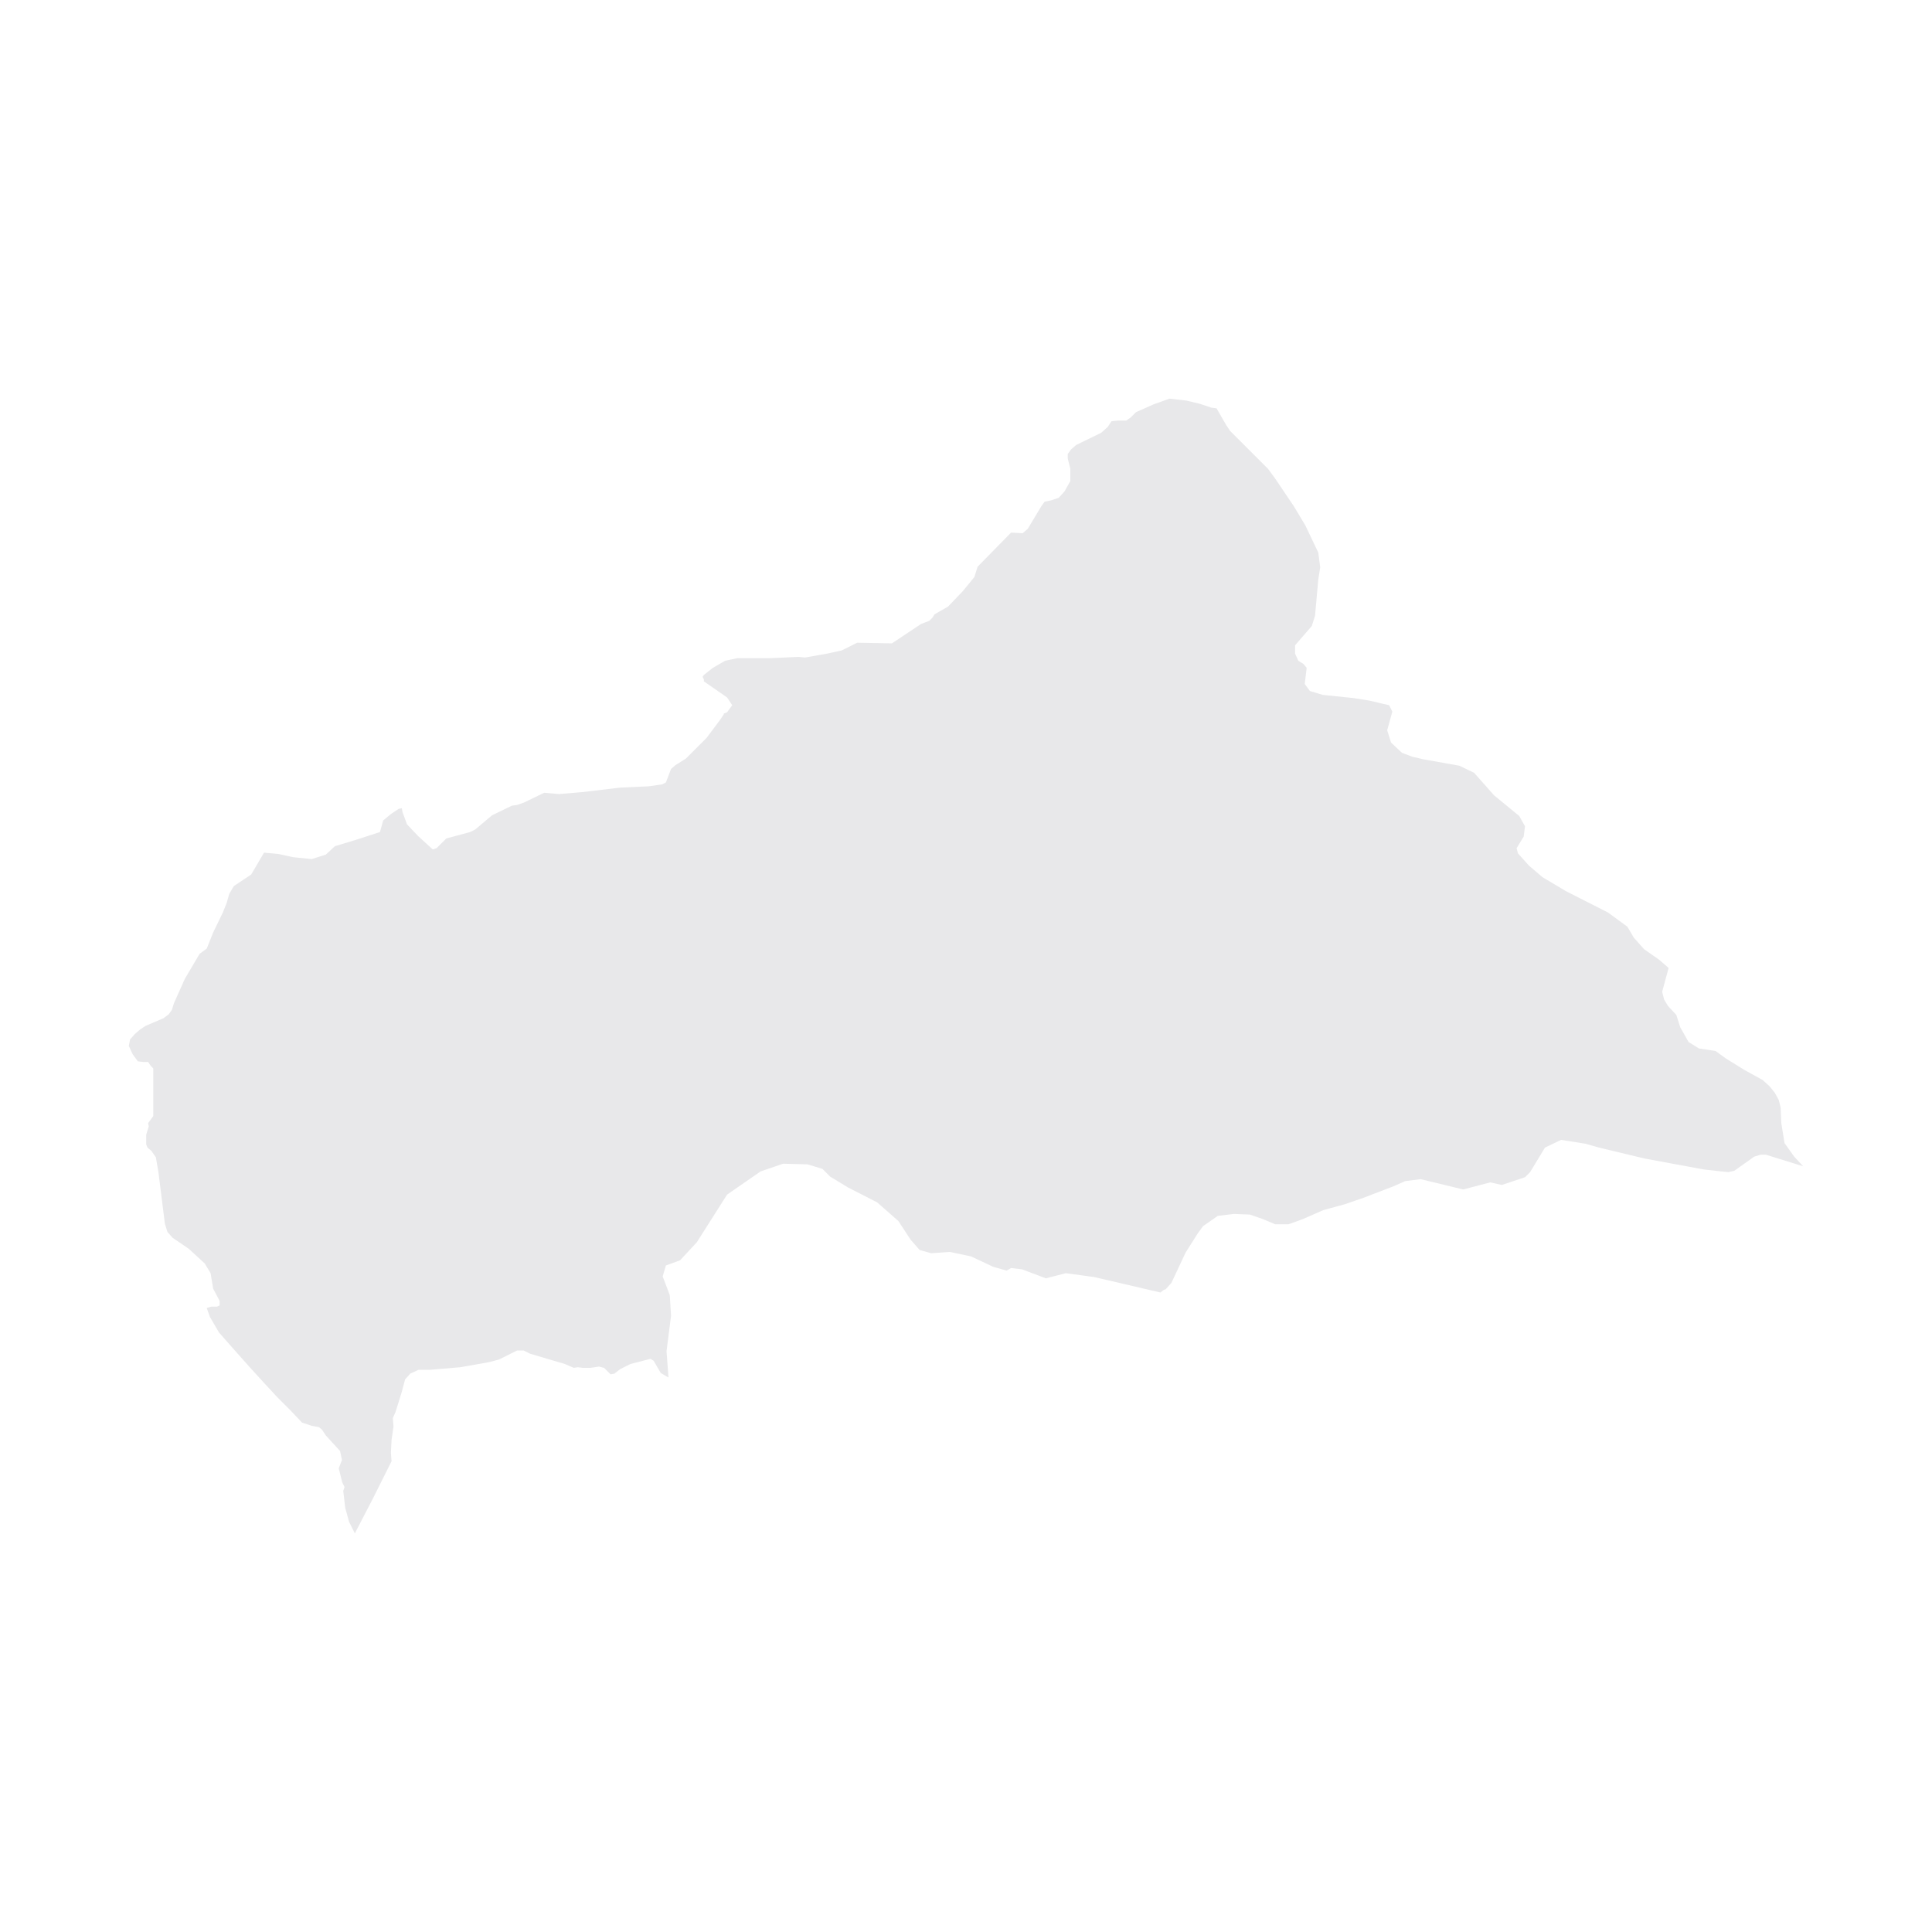
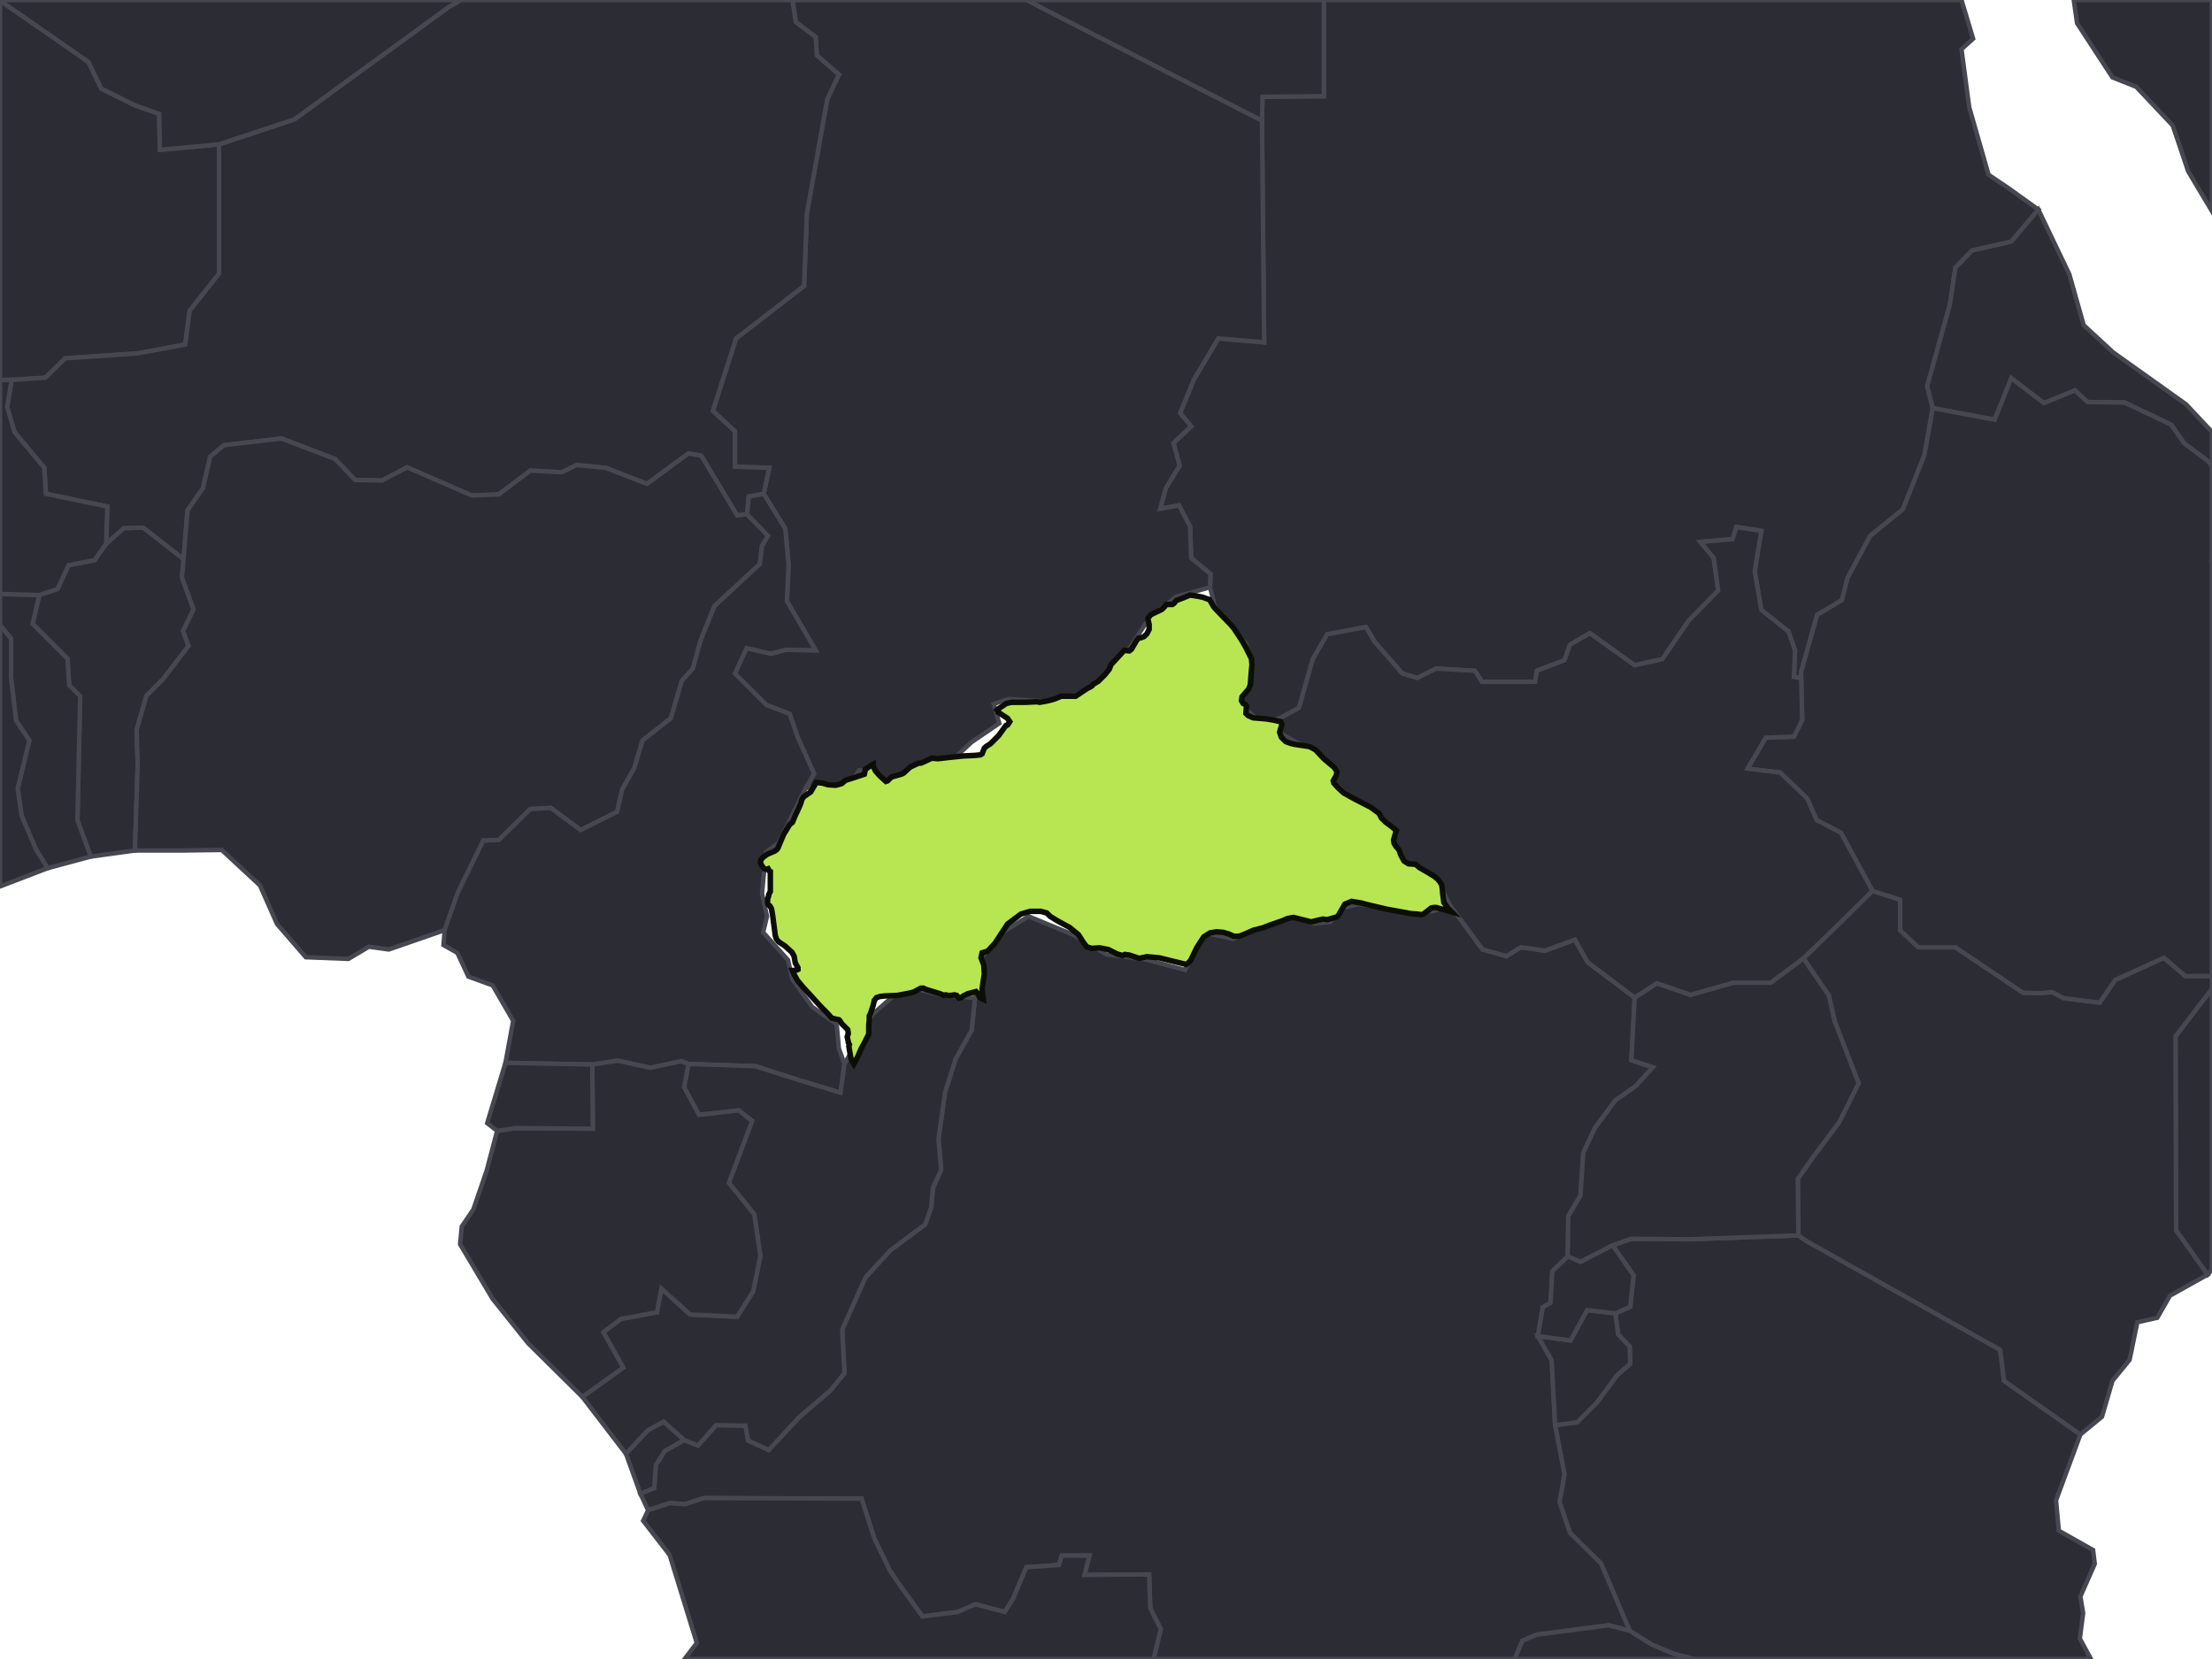
- <svg xmlns="http://www.w3.org/2000/svg" viewBox="0 0 300 300">
-   <path fill="#e8e8ea" d="M214.8,109.3L215.7,109.5L216.2,110.5L215.4,113.4L216,115.3L217.7,116.9L219.3,117.5L221,117.9L226.6,118.9L228.9,120L232,123.5L235.9,126.7L236.8,128.3L236.6,129.9L235.5,131.7L235.7,132.5L237.4,134.4L239.5,136.2L243.2,138.4L249.7,141.7L252.7,143.9L253.7,145.6L255.3,147.4L257.6,149L259.1,150.3L258.1,154L258.4,155.2L259,156.2L260.3,157.6L260.9,159.5L262.2,161.8L263.8,162.8L266.4,163.2L267.9,164.3L270.8,166.1L273.7,167.7L274.8,168.7L275.6,169.7L276.2,170.8L276.5,172L276.6,174.4L277.1,177.5L278.6,179.6L280,181.1L274.2,179.3L273.4,179.3L272.4,179.6L269.3,181.8L268.4,182L267.3,181.9L264.6,181.6L255.4,179.9L248.3,178.2L246.2,177.6L242.4,177L239.9,178.2L237.6,182L236.8,182.8L233.2,184L231.4,183.6L227.2,184.7L220.6,183.1L218.2,183.4L216.4,184.2L211.7,186L208.8,187L205.5,187.9L202.3,189.3L200.1,190.1L198,190.1L196.1,189.3L194.1,188.6L191.6,188.5L189.1,188.8L186.8,190.4L186,191.5L184.1,194.5L181.9,199.2L181,200.2L180.7,200.3L180.2,200.7L169.9,198.3L165.5,197.7L162.4,198.5L158.7,197.1L157,196.9L156.3,197.3L154.2,196.7L150.8,195.1L147.5,194.4L144.6,194.6L142.8,194.1L141.4,192.5L139.5,189.6L136.2,186.7L131.7,184.4L128.9,182.7L127.7,181.5L125.4,180.8L121.6,180.7L118.1,181.9L112.9,185.5L108.2,192.9L105.6,195.7L103.4,196.5L102.9,198.2L104,201.1L104.2,204.3L103.5,209.8L103.8,213.9L102.6,213.2L101.5,211.3L101,211L97.9,211.8L96.3,212.6L95.4,213.3L94.8,213.4L93.8,212.4L93,212.2L91.7,212.4L90.5,212.4L89.7,212.3L89.1,212.4L87.7,211.8L82.3,210.2L81.3,209.7L80.3,209.7L77.5,211.1L76,211.5L71.5,212.3L66.8,212.7L65,212.7L63.7,213.3L62.9,214.2L62.4,216.1L61.4,219.3L61,220.2L61.1,221.5L60.8,223.6L60.7,225.6L60.8,226.9L59.5,229.5L57.9,232.7L56.5,235.4L55.1,238.1L54.2,236.3L53.6,234.1L53.3,231.5L53.5,230.9L53.1,230.1L53.1,230L52.6,228L53.1,226.7L52.8,225.3L51.6,224L50.6,222.9L50,222L49.5,221.6L48.4,221.4L46.9,220.9L45,218.9L43,216.9L40.6,214.3L38.6,212.1L36.2,209.4L34,206.9L32.6,204.5L32.1,203.1L32.8,202.9L33.7,202.9L34.1,202.7L34.1,202L33.1,200.1L32.7,197.7L31.8,196.2L29.3,193.9L26.8,192.2L26,191.3L25.6,190L24.6,182L24.2,179.7L23.5,178.7L22.9,178.2L22.7,177.7L22.7,176.2L23.1,174.9L23,174.4L23.8,173.3L23.8,165.9L23.4,165.5L23,164.9L22.2,164.9L21.4,164.8L20.6,163.7L20,162.4L20.2,161.4L20.9,160.6L21.7,159.9L22.6,159.3L25.4,158.1L26.2,157.5L26.7,156.8L27,155.8L28.7,152L31,148.1L32.1,147.3L33.1,144.8L34.6,141.7L35.2,140.2L35.6,138.8L36.3,137.6L39,135.8L41,132.4L43.2,132.6L45.5,133.1L48.4,133.4L50.6,132.7L52,131.4L55.3,130.4L59,129.2L59.5,127.4L60.7,126.4L61.9,125.6L62.4,125.5L62.5,126.1L63.2,128L64.9,129.8L67.2,131.9L67.8,131.7L69.3,130.2L73,129.2L73.8,128.8L76.4,126.6L79.5,125.1L80.3,125L81.4,124.6L84.5,123.1L86.8,123.3L90.4,123L96.3,122.3L100.7,122.1L102.8,121.8L103.4,121.5L104.2,119.4L104.9,118.8L106.5,117.8L109.7,114.6L111.8,111.8L112.4,110.9L112.4,110.8L112.9,110.6L113.7,109.5L112.9,108.3L109.3,105.8L109.3,105.5L109.1,105.1L109.3,104.8L110.7,103.7L112.6,102.6L114.5,102.2L119.6,102.2L124,102L125,102.1L128.4,101.5L130.7,101L133.1,99.8L138.5,99.9L143,96.9L144.3,96.4L144.8,95.9L145.1,95.4L147.2,94.2L149.5,91.8L151.3,89.6L151.8,88L157,82.7L158.8,82.8L159.6,82.1L161.7,78.6L162.2,77.9L163.2,77.7L164.4,77.3L165.3,76.3L166.2,74.7L166.2,72.8L165.8,71.2L165.8,70.5L166.3,69.8L167.1,69.1L171,67.2L172,66.3L172.6,65.4L173.7,65.3L174.9,65.3L175.6,64.8L176.4,64L179.1,62.8L181.6,61.9L184.2,62.2L186.3,62.7L188.1,63.3L188.9,63.4L190.4,66L191,66.9L196.9,72.8L198,74.3L200.9,78.6L202.7,81.6L204.7,85.8L205,88.1L204.7,90L204.2,95.6L203.7,97.2L201.1,100.2L201.1,101.5L201.6,102.6L202.4,103.1L202.9,103.7L202.6,106.2L203.4,107.3L205.4,107.9L210.2,108.4L212.7,108.8Z" />
+ <svg xmlns="http://www.w3.org/2000/svg" viewBox="0 0 400 300">
+   <path d="M306.2,300L302.5,299L298.7,297.4L294.7,294.9L289.5,282.7L283.9,277.2L282,271.6L282.9,266.6L281.2,257.7L285.2,257.2L288.7,253.7L292.4,248.7L294.8,246.6L294.7,243.5L292.6,241.3L292.1,237.5L294.8,236.3L295.4,230.6L291.6,225.2L295,224L305.5,224.1L325.2,223.4L325.2,223.4L326.8,224.5L361.7,244.1L362.4,249.7L376.2,259.4L371.8,271.3L372.3,276.8L378.5,280.3L378.8,282.8L376.2,288.7L376.7,291.7L376.1,296.3L378.1,300L306.2,300Z" fill="#2c2c34" stroke="#474751" stroke-width="0.8" />
+   <path d="M208.6,300L209.9,294.6L208,290.8L207.8,284.7L196.1,284.8L197,281.3L192,281.3L191.5,283L185.6,283.4L183.2,289.1L181.7,291.5L176.4,290.1L173.2,291.5L166.8,292.3L163.1,287.2L160.9,284L158.1,278.2L155.8,271L127.3,270.9L123.9,272L121.2,271.8L117.2,273.1L115.8,270.1L118.3,269.1L118.6,264.9L120.2,262.4L123.7,260.4L126.2,261.4L129.5,257.7L134.8,257.8L135.3,260.5L139,262.2L144.6,256.2L150.2,251.4L152.7,248.3L152.3,240.4L156.5,231L161,226.1L167.3,221.4L168.4,218.3L168.7,214.8L170.2,211.5L169.7,206L170.9,197.5L172.8,191.5L175.7,186.3L176.3,180.5L177.1,173.7L180.9,168.8L186,165.7L194,169L200.1,172.6L207.2,173.5L214.3,175.4L217.2,169.6L218.5,168.8L223,169.8L233.7,165L237.5,167L240.6,166.7L242,164.4L245.6,163.5L252.9,164.5L259.1,164.8L262.2,163.7L268.1,171.7L272.4,172.9L275,171.3L279.4,171.9L284.8,169.9L287.1,174L295.6,180.4L295,191.7L298.9,193L295.8,196.4L292.1,199L288.4,204L286.3,208.5L285.8,216.2L283.6,219.9L283.5,227.2L280.7,229.9L280.4,235.6L279,236.4L278.1,241.6L280.6,246L281.2,257.7L281.2,257.7L282.9,266.6L282,271.6L283.9,277.2L289.5,282.7L294.7,294.9L290.9,293.9L277.9,295.6L275.3,296.7L273.9,300L208.6,300Z" fill="#2c2c34" stroke="#474751" stroke-width="0.8" />
+   <path d="M400,229.6L399.2,230.5L399.2,230.5L393.5,222.5L393.4,187.4L400,178.8L400,229.6Z" fill="#2c2c34" stroke="#474751" stroke-width="0.8" />
+   <path d="M400,178.8L393.4,187.4L393.5,222.5L399.2,230.5L392.4,234.3L390.1,238.3L386.5,239.1L385.1,245.9L382,249.7L380.1,256.2L376.2,259.4L376.2,259.4L362.4,249.7L361.7,244.1L326.8,224.5L325.2,223.4L325.1,213.2L327.8,209.3L332.6,202.9L336.1,195.9L331.8,184.8L330.7,180L326.1,173.3L332.1,167.5L338.6,161.1L343.6,162.7L343.6,168.2L346.9,171.3L353.6,171.3L365.8,179.5L368.8,179.6L371.1,179.4L373.2,180.5L379.7,181.3L382.5,177.2L391.3,173.2L395.2,176.5L400,176.5L400,178.8Z" fill="#2c2c34" stroke="#474751" stroke-width="0.8" />
+   <path d="M354.7,0L356.8,7L354.7,8.9L356.1,19.4L359.6,31.6L363.3,34.1L368.6,37.9L363.7,43.7L356.6,45.3L353.6,48.4L352.6,55.1L348.5,69.8L349.5,73.8L348,82.3L344.1,92.1L338.2,96.9L334.1,104.5L333.1,108.5L328.6,111.2L325.7,121.5L325.9,130.2L325.7,122.6L324.4,122.4L324.6,117.6L323.4,114.2L318.5,110.3L317.3,103.3L318.5,96L314,95.3L313.3,97.5L307.5,98L309.9,100.9L310.7,106.8L305.4,112.2L300.6,119.2L295.6,120.3L287.5,114.5L283.9,116.6L282.9,119.4L277.9,121.3L277.6,123.3L268,123.3L266.7,121.3L259.7,120.9L256.3,122.6L253.6,121.8L248.6,116.1L247,113.4L240,114.7L237.4,119.2L234.9,128L231.6,129.8L228.6,130.9L235.2,134.7L235.2,134.7L227.8,130.4L224.5,127.6L223.9,124.6L225.4,120.5L225.4,116.5L219.9,110.4L218.8,106.2L218.9,103.8L215.4,100.9L215.2,95.2L213.2,91.4L209.8,92L210.8,88.3L213.3,84.2L212.2,80.1L215.4,77.1L213.4,74.7L215.9,68.6L220.3,61.2L228.6,61.9L228.2,21.8L228.3,17.5L239.4,17.4L239.4,0L354.7,0Z" fill="#2c2c34" stroke="#474751" stroke-width="0.8" />
+   <path d="M185.7,0L189.7,2.1L228.2,21.8L228.2,21.8L228.6,61.9L220.3,61.2L215.9,68.6L213.4,74.7L215.4,77.1L212.2,80.1L213.3,84.2L210.8,88.3L209.8,92L213.2,91.4L215.2,95.2L215.4,100.9L218.9,103.8L218.8,106.2L212.7,107.9L207.8,111.8L200.8,122.5L191.8,127L182.4,126.4L179.7,127.3L180.7,130.8L175.7,134.2L171.6,138L159.4,141.7L157,139.5L155.4,139.3L153.6,141.8L145.7,142.5L147.2,139.9L144.2,133.2L142.8,129.1L138.6,127.5L132.9,121.8L135,117.2L139.4,118.2L142.1,117.5L147.5,117.6L142.3,108.7L142.6,102.1L142,95.6L138.1,89.3L139.1,84.6L132.9,84.4L132.9,78L128.9,74.3L133.1,61.2L145.4,51.7L145.9,38.6L149.6,17.9L151.7,13.5L147.7,10L147.5,6.7L143.9,4L143.3,0L185.7,0Z" fill="#2c2c34" stroke="#474751" stroke-width="0.8" />
+   <path d="M0,0.1L16,11.2L18.3,16L24.3,19L28.8,20.6L28.9,27.1L39.6,26.1L39.6,49.5L34.3,56.2L33.5,62.3L24.9,63.9L11.8,64.8L8.2,68.3L2.1,68.7L0,68.7L0,0.1Z" fill="#2c2c34" stroke="#474751" stroke-width="0.8" />
+   <path d="M24.4,153.8L16.4,154.9L14,148.3L14.5,125.9L12.5,123.9L12.2,119.1L8.8,115.7L5.9,112.8L7.1,107.6L10.4,106.5L12.4,102.2L17.1,101.3L19.2,98.3L22.4,95.5L25.9,95.4L33.2,101.1L32.9,104.4L35,110.2L33.1,114.1L34.1,116.8L29.5,122.8L26.5,125.8L24.7,132L24.9,138.2Z" fill="#2c2c34" stroke="#474751" stroke-width="0.8" />
+   <path d="M143.3,0L143.9,4L147.5,6.7L147.7,10L151.7,13.5L149.6,17.9L145.9,38.6L145.4,51.7L133.1,61.2L128.9,74.3L132.9,78L132.9,84.4L139.1,84.6L138.1,89.3L135.4,89.8L135.1,93L133.3,93.2L126.8,82.4L124.5,82L117,87.5L109.5,84.6L104.3,84.1L101.6,85.4L95.9,85.1L90.2,89.4L85.3,89.6L73.6,84.5L69.1,86.9L64.2,86.8L60.6,83L50.9,79.3L40.5,80.5L38,82.6L36.7,88.3L33.9,92.3L33.2,101.1L25.9,95.4L22.4,95.5L19.2,98.3L19.4,91.6L8.3,89.3L8,84.6L2.6,78.1L1.3,73.6L2.1,68.7L8.2,68.3L11.8,64.8L24.9,63.9L33.5,62.3L34.3,56.2L39.6,49.5L39.6,26.1L53.2,21.6L81.1,1.3L83.3,0L143.3,0Z" fill="#2c2c34" stroke="#474751" stroke-width="0.8" />
+   <path d="M24.4,153.8L24.9,138.2L24.7,132L26.5,125.8L29.5,122.8L34.1,116.8L33.1,114.1L35,110.2L32.9,104.4L33.2,101.1L33.9,92.3L36.7,88.3L38,82.6L40.5,80.5L50.9,79.3L60.6,83L64.2,86.8L69.1,86.9L73.6,84.5L85.3,89.6L90.2,89.4L95.9,85.1L101.6,85.4L104.3,84.1L109.5,84.6L117,87.5L124.5,82L126.8,82.4L133.3,93.2L135.1,93L138.9,96.9L137.8,98.7L137.4,102L129.2,109.6L126.7,115.8L125.3,120.9L123.3,123.1L121.3,129.9L116.2,133.9L114.7,138.9L112.5,142.8L111.6,146.8L105,150.1L99.6,146.1L95.9,146.3L90.2,151.9L87.4,152L82.8,161.4L80.4,168.2L70.3,171.7L66.7,171.2L63,173.4L55.3,173.1L50.1,167.1L47,160.1L40.1,153.7L32.9,153.8Z" fill="#2c2c34" stroke="#474751" stroke-width="0.8" />
+   <path d="M138.1,89.3L142,95.6L142.6,102.1L142.3,108.7L147.5,117.6L142.1,117.5L139.4,118.2L135,117.2L132.9,121.8L138.6,127.5L142.8,129.1L144.2,133.2L147.2,139.9L145.7,142.5L140.8,152.4L138.5,154.1L137.8,161.6L138.7,165.7L138,168.6L142.5,173.6L143.3,177.1L146.9,182.1L151.3,185.2L151.7,189.6L152.7,192.4L152,197.6L144.4,195.3L136.6,192.8L124.5,192.4L123.2,191.9L117.6,193.1L111.7,191.8L107.1,192.5L91.4,192.2L92.8,184.6L89.1,178.2L84.7,176.6L82.7,172.3L80.2,170.9L80.4,168.2L82.8,161.4L87.4,152L90.2,151.9L95.9,146.3L99.6,146.1L105,150.1L111.6,146.8L112.5,142.8L114.7,138.9L116.2,133.9L121.3,129.9L123.3,123.1L125.3,120.9L126.7,115.8L129.2,109.6L137.4,102L137.8,98.7L138.9,96.9L135.1,93L135.4,89.8Z" fill="#2c2c34" stroke="#474751" stroke-width="0.8" />
+   <path d="M0,107.4L7.1,107.6L7.1,107.6L5.9,112.8L8.8,115.7L12.2,119.1L12.5,123.9L14.5,125.9L14,148.3L16.4,154.9L8.6,157L6.5,153.6L3.9,147.5L3.2,142.6L5.3,133.9L2.9,130.3L2,122.6L2,115.5L0,113L0,107.4Z" fill="#2c2c34" stroke="#474751" stroke-width="0.8" />
+   <path d="M0,113L2,115.5L2,122.6L2.9,130.3L5.3,133.9L3.2,142.6L3.9,147.5L6.5,153.6L8.6,157L0,160.3L0,113Z" fill="#2c2c34" stroke="#474751" stroke-width="0.8" />
+   <path d="M0,68.7L2.1,68.7L1.3,73.6L2.6,78.1L8,84.6L8.3,89.3L19.4,91.6L19.2,98.3L17.1,101.3L12.4,102.2L10.4,106.5L7.1,107.6L0,107.4L0,68.7Z" fill="#2c2c34" stroke="#474751" stroke-width="0.8" />
+   <path d="M176.3,180.5L175.7,186.3L172.8,191.5L170.9,197.5L169.7,206L170.2,211.5L168.7,214.8L168.4,218.3L167.3,221.4L161,226.1L156.5,231L152.3,240.4L152.7,248.3L150.2,251.4L144.6,256.2L139,262.2L135.3,260.5L134.8,257.8L129.5,257.7L126.2,261.4L123.7,260.4L120,257.1L117.1,258.7L113.2,262.9L105.3,252.6L112.7,247.3L109.1,240.9L112.3,238.5L118.8,237.3L119.6,233L124.8,237.7L133.3,238.1L136.2,233.5L137.5,227.1L136.4,219.6L131.8,213.9L136,202.7L133.6,200.8L126.4,201.6L123.7,196.6L124.5,192.4L136.6,192.8L144.4,195.3L152,197.6L152.7,192.4L157.8,183.4L163.6,178.3L170.1,179.9Z" fill="#2c2c34" stroke="#474751" stroke-width="0.8" />
+   <path d="M107.1,192.5L111.7,191.8L117.6,193.1L123.2,191.9L124.5,192.4L123.7,196.6L126.4,201.6L133.6,200.8L136,202.7L131.8,213.9L136.4,219.6L137.5,227.1L136.2,233.5L133.3,238.1L124.8,237.7L119.6,233L118.8,237.3L112.3,238.5L109.1,240.9L112.7,247.3L105.3,252.6L95.5,242.9L89.1,234.9L83.2,225L83.5,221.8L85.6,218.7L88,211.7L89.9,204.5L93.2,204L107.2,204.1Z" fill="#2c2c34" stroke="#474751" stroke-width="0.8" />
+   <path d="M91.4,192.2L107.1,192.5L107.2,204.1L93.2,204L89.9,204.5L88.1,203.1Z" fill="#2c2c34" stroke="#474751" stroke-width="0.8" />
+   <path d="M273.9,300L275.3,296.7L277.9,295.6L290.9,293.9L294.7,294.9L294.7,294.9L298.7,297.4L302.5,299L306.2,300L273.9,300Z" fill="#2c2c34" stroke="#474751" stroke-width="0.8" />
+   <path d="M123.7,260.4L120.2,262.4L118.6,264.9L118.3,269.1L115.8,270.1L113.2,262.9L117.1,258.7L120,257.1ZM123.8,300L126,297.1L123.1,287.7L121.1,281.2L116.3,275L117.2,273.1L117.2,273.1L121.2,271.8L123.9,272L127.3,270.9L155.8,271L158.1,278.2L160.9,284L163.1,287.2L166.8,292.3L173.2,291.5L176.4,290.1L181.7,291.5L183.2,289.1L185.6,283.4L191.5,283L192,281.3L197,281.3L196.1,284.8L207.8,284.7L208,290.8L209.9,294.6L208.6,300L123.8,300Z" fill="#2c2c34" stroke="#474751" stroke-width="0.8" />
+   <path d="M292.1,237.5L292.6,241.3L294.7,243.5L294.8,246.6L292.4,248.7L288.7,253.7L285.2,257.2L281.2,257.7L280.6,246L278.1,241.6L284,242.4L287,236.9Z" fill="#2c2c34" stroke="#474751" stroke-width="0.8" />
+   <path d="M83.3,0L81.1,1.3L53.2,21.6L39.6,26.1L28.9,27.1L28.8,20.6L24.3,19L18.3,16L16,11.2L0,0.1L0,0Z" fill="#2c2c34" stroke="#474751" stroke-width="0.8" />
+   <path d="M400,84.4L399.3,83.4L395,80.2L392.6,76.8L384.2,72.8L377.5,72.7L375.2,70.6L369.6,72.9L363.7,68.4L360.7,75.9L349.5,73.8L349.5,73.8L348.5,69.8L352.6,55.1L353.6,48.4L356.6,45.3L363.7,43.7L368.6,37.9L374.2,49.6L376.8,58.8L382.1,63.7L395.3,73.1L400,78.1L400,84.4Z" fill="#2c2c34" stroke="#474751" stroke-width="0.8" />
+   <path d="M400,38.2L395.7,31L392.9,22.7L386.3,15.7L382,14L375.6,4.2L375,0L400,0Z" fill="#2c2c34" stroke="#474751" stroke-width="0.8" />
+   <path d="M239.4,0L239.4,17.4L228.3,17.5L228.2,21.8L189.7,2.1L185.7,0L239.4,0Z" fill="#2c2c34" stroke="#474751" stroke-width="0.8" />
+   <path d="M400,176.5L395.2,176.5L391.3,173.2L382.5,177.2L379.7,181.3L373.2,180.5L371.1,179.4L368.8,179.6L365.8,179.5L353.6,171.3L346.9,171.3L343.6,168.2L343.6,162.7L338.6,161.1L332.9,150.6L328.5,148.3L326.8,144.4L321.9,139.7L316,139L319.3,133.4L324.4,133.2L325.9,130.2L325.7,121.5L328.6,111.2L333.1,108.5L334.1,104.5L338.2,96.9L344.1,92.1L348,82.3L349.5,73.8L360.7,75.9L363.7,68.4L369.6,72.9L375.2,70.6L377.5,72.7L384.2,72.8L392.6,76.8L395,80.2L399.3,83.4L400,84.4L400,101.3L400,101.3L399.9,101.4L400,101.7L400,176.5Z" fill="#2c2c34" stroke="#474751" stroke-width="0.8" />
+   <path d="M400,101.7L399.9,101.4L400,101.3L400,101.7Z" fill="#2c2c34" stroke="#474751" stroke-width="0.8" />
+   <path d="M325.2,223.4L305.5,224.1L295,224L291.6,225.2L285.8,228.2L283.5,227.2L283.6,219.9L285.8,216.2L286.3,208.5L288.4,204L292.1,199L295.8,196.4L298.9,193L295,191.7L295.6,180.4L299.6,177.8L305.7,179.9L313.4,177.7L320.2,177.7L326.1,173.3L330.7,180L331.8,184.8L336.1,195.9L332.6,202.9L327.8,209.3L325.1,213.2Z" fill="#2c2c34" stroke="#474751" stroke-width="0.8" />
+   <path d="M291.6,225.2L295.4,230.6L294.8,236.3L292.1,237.5L287,236.9L284,242.4L278.1,241.6L279,236.4L280.4,235.6L280.7,229.9L283.5,227.2L285.8,228.2Z" fill="#2c2c34" stroke="#474751" stroke-width="0.8" />
+   <path d="M295.6,180.4L287.1,174L284.8,169.9L279.4,171.9L275,171.3L272.4,172.9L268.1,171.7L262.2,163.7L260.7,160.7L253.5,156.8L251.1,151L247,146.8L240.5,141.8L240.5,138.6L235.2,134.7L228.6,130.9L231.6,129.8L234.9,128L237.4,119.2L240,114.7L247,113.4L248.6,116.1L253.6,121.8L256.3,122.6L259.7,120.9L266.7,121.3L268,123.3L277.6,123.3L277.9,121.3L282.9,119.4L283.9,116.6L287.5,114.5L295.6,120.3L300.6,119.2L305.4,112.2L310.7,106.8L309.9,100.9L307.5,98L313.3,97.5L314,95.3L318.5,96L317.3,103.3L318.5,110.3L323.4,114.2L324.6,117.6L324.4,122.4L325.7,122.6L325.9,130.2L324.4,133.2L319.3,133.4L316,139L321.9,139.7L326.8,144.4L328.5,148.3L332.9,150.6L338.6,161.1L332.1,167.5L326.1,173.3L320.2,177.7L313.4,177.7L305.7,179.9L299.6,177.8Z" fill="#2c2c34" stroke="#474751" stroke-width="0.8" />
+   <path d="M231.1,130.4L231.6,130.5L231.8,131L231.4,132.4L231.7,133.3L232.5,134.1L233.3,134.4L234.1,134.6L236.8,135L237.9,135.6L239.4,137.2L241.3,138.8L241.8,139.6L241.6,140.3L241.1,141.2L241.2,141.6L242,142.5L243,143.4L244.8,144.4L247.9,146L249.4,147.1L249.8,147.9L250.6,148.7L251.7,149.5L252.5,150.2L252,151.9L252.1,152.5L252.4,153L253,153.7L253.3,154.6L253.9,155.7L254.7,156.2L256,156.3L256.7,156.9L258.1,157.7L259.4,158.5L260,159L260.4,159.5L260.7,160L260.8,160.6L260.9,161.7L261.1,163.2L261.8,164.2L262.5,164.9L259.7,164.1L259.3,164.1L258.8,164.2L257.4,165.3L256.9,165.4L256.4,165.3L255.1,165.2L250.7,164.4L247.3,163.6L246.2,163.3L244.4,163L243.2,163.5L242.1,165.4L241.8,165.8L240,166.3L239.2,166.2L237.1,166.7L233.9,165.9L232.8,166.1L231.9,166.5L229.6,167.3L228.3,167.8L226.7,168.2L225.1,168.9L224.1,169.3L223.1,169.3L222.2,168.9L221.2,168.6L220,168.5L218.8,168.7L217.7,169.4L217.3,170L216.4,171.4L215.3,173.7L214.9,174.1L214.8,174.2L214.5,174.4L209.6,173.2L207.4,173L206,173.3L204.2,172.7L203.4,172.6L203,172.8L202,172.5L200.4,171.7L198.8,171.4L197.4,171.5L196.5,171.2L195.9,170.4L195,169L193.4,167.7L191.2,166.5L189.9,165.7L189.3,165.1L188.2,164.8L186.3,164.8L184.6,165.3L182.2,167.1L179.9,170.6L178.6,172L177.6,172.3L177.4,173.2L177.9,174.5L178,176.1L177.6,178.8L177.8,180.7L177.2,180.4L176.7,179.5L176.5,179.3L175,179.7L174.2,180.1L173.8,180.4L173.4,180.5L173,180L172.6,179.9L172,180L171.4,180L171,179.9L170.7,180L170,179.7L167.4,178.9L167,178.7L166.5,178.7L165.2,179.4L164.4,179.6L162.3,180L160,180.1L159.1,180.2L158.5,180.4L158.1,180.9L157.9,181.8L157.4,183.3L157.2,183.7L157.2,184.4L157.1,185.4L157.1,186.3L157.1,187L156.5,188.2L155.7,189.7L155.1,191.1L154.4,192.4L153.9,191.5L153.7,190.4L153.5,189.2L153.6,188.9L153.4,188.5L153.4,188.4L153.2,187.5L153.4,186.9L153.3,186.2L152.7,185.6L152.2,185.1L151.9,184.6L151.7,184.4L151.2,184.3L150.4,184.1L149.5,183.1L148.6,182.2L147.4,180.9L146.5,179.9L145.3,178.6L144.2,177.3L143.6,176.2L143.3,175.5L143.6,175.5L144.1,175.4L144.3,175.3L144.3,175L143.8,174.1L143.6,172.9L143.2,172.2L142,171.1L140.8,170.3L140.4,169.8L140.2,169.2L139.7,165.4L139.5,164.3L139.2,163.8L138.9,163.6L138.8,163.3L138.8,162.6L139,162L139,161.8L139.3,161.2L139.3,157.6L139.1,157.5L138.9,157.1L138.6,157.2L138.2,157.1L137.8,156.6L137.5,156L137.6,155.5L137.9,155.1L138.3,154.8L138.7,154.5L140.1,153.9L140.5,153.6L140.7,153.3L140.9,152.8L141.7,150.9L142.8,149.1L143.3,148.7L143.8,147.5L144.5,146L144.8,145.3L145,144.6L145.3,144.1L146.6,143.2L147.6,141.5L148.7,141.6L149.7,141.9L151.1,142L152.2,141.7L152.9,141.1L154.5,140.6L156.3,140L156.5,139.1L157.1,138.7L157.7,138.3L157.9,138.2L157.9,138.5L158.3,139.4L159.1,140.3L160.2,141.3L160.5,141.2L161.2,140.5L163,140L163.4,139.8L164.6,138.7L166.1,138L166.5,138L167,137.8L168.5,137.1L169.6,137.2L171.3,137L174.2,136.7L176.3,136.6L177.3,136.5L177.6,136.3L178,135.3L178.3,135L179.1,134.5L180.6,133L181.6,131.6L181.9,131.2L181.9,131.2L182.2,131.1L182.6,130.5L182.2,129.9L180.5,128.8L180.5,128.6L180.3,128.4L180.5,128.2L181.1,127.8L182,127.2L182.9,127L185.4,127L187.5,126.9L188,127L189.6,126.7L190.7,126.4L191.9,125.9L194.5,125.9L196.6,124.5L197.2,124.2L197.5,124L197.6,123.8L198.6,123.2L199.8,122L200.6,121L200.9,120.2L203.3,117.6L204.2,117.7L204.6,117.4L205.6,115.7L205.9,115.4L206.4,115.3L206.9,115.1L207.4,114.6L207.8,113.8L207.8,112.9L207.6,112.1L207.6,111.8L207.9,111.4L208.2,111.1L210.1,110.2L210.6,109.7L210.9,109.3L211.4,109.3L212,109.3L212.3,109.1L212.7,108.6L214,108.1L215.2,107.6L216.5,107.8L217.5,108L218.3,108.3L218.7,108.4L219.4,109.6L219.7,110L222.5,112.9L223.1,113.6L224.5,115.7L225.3,117.1L226.3,119.1L226.4,120.2L226.3,121.2L226.1,123.8L225.8,124.6L224.6,126L224.5,126.7L224.8,127.2L225.2,127.4L225.4,127.7L225.3,129L225.7,129.4L226.6,129.8L229,130L230.2,130.2Z" fill="#b8e653" stroke="#0c0e06" stroke-width="1" />
</svg>
